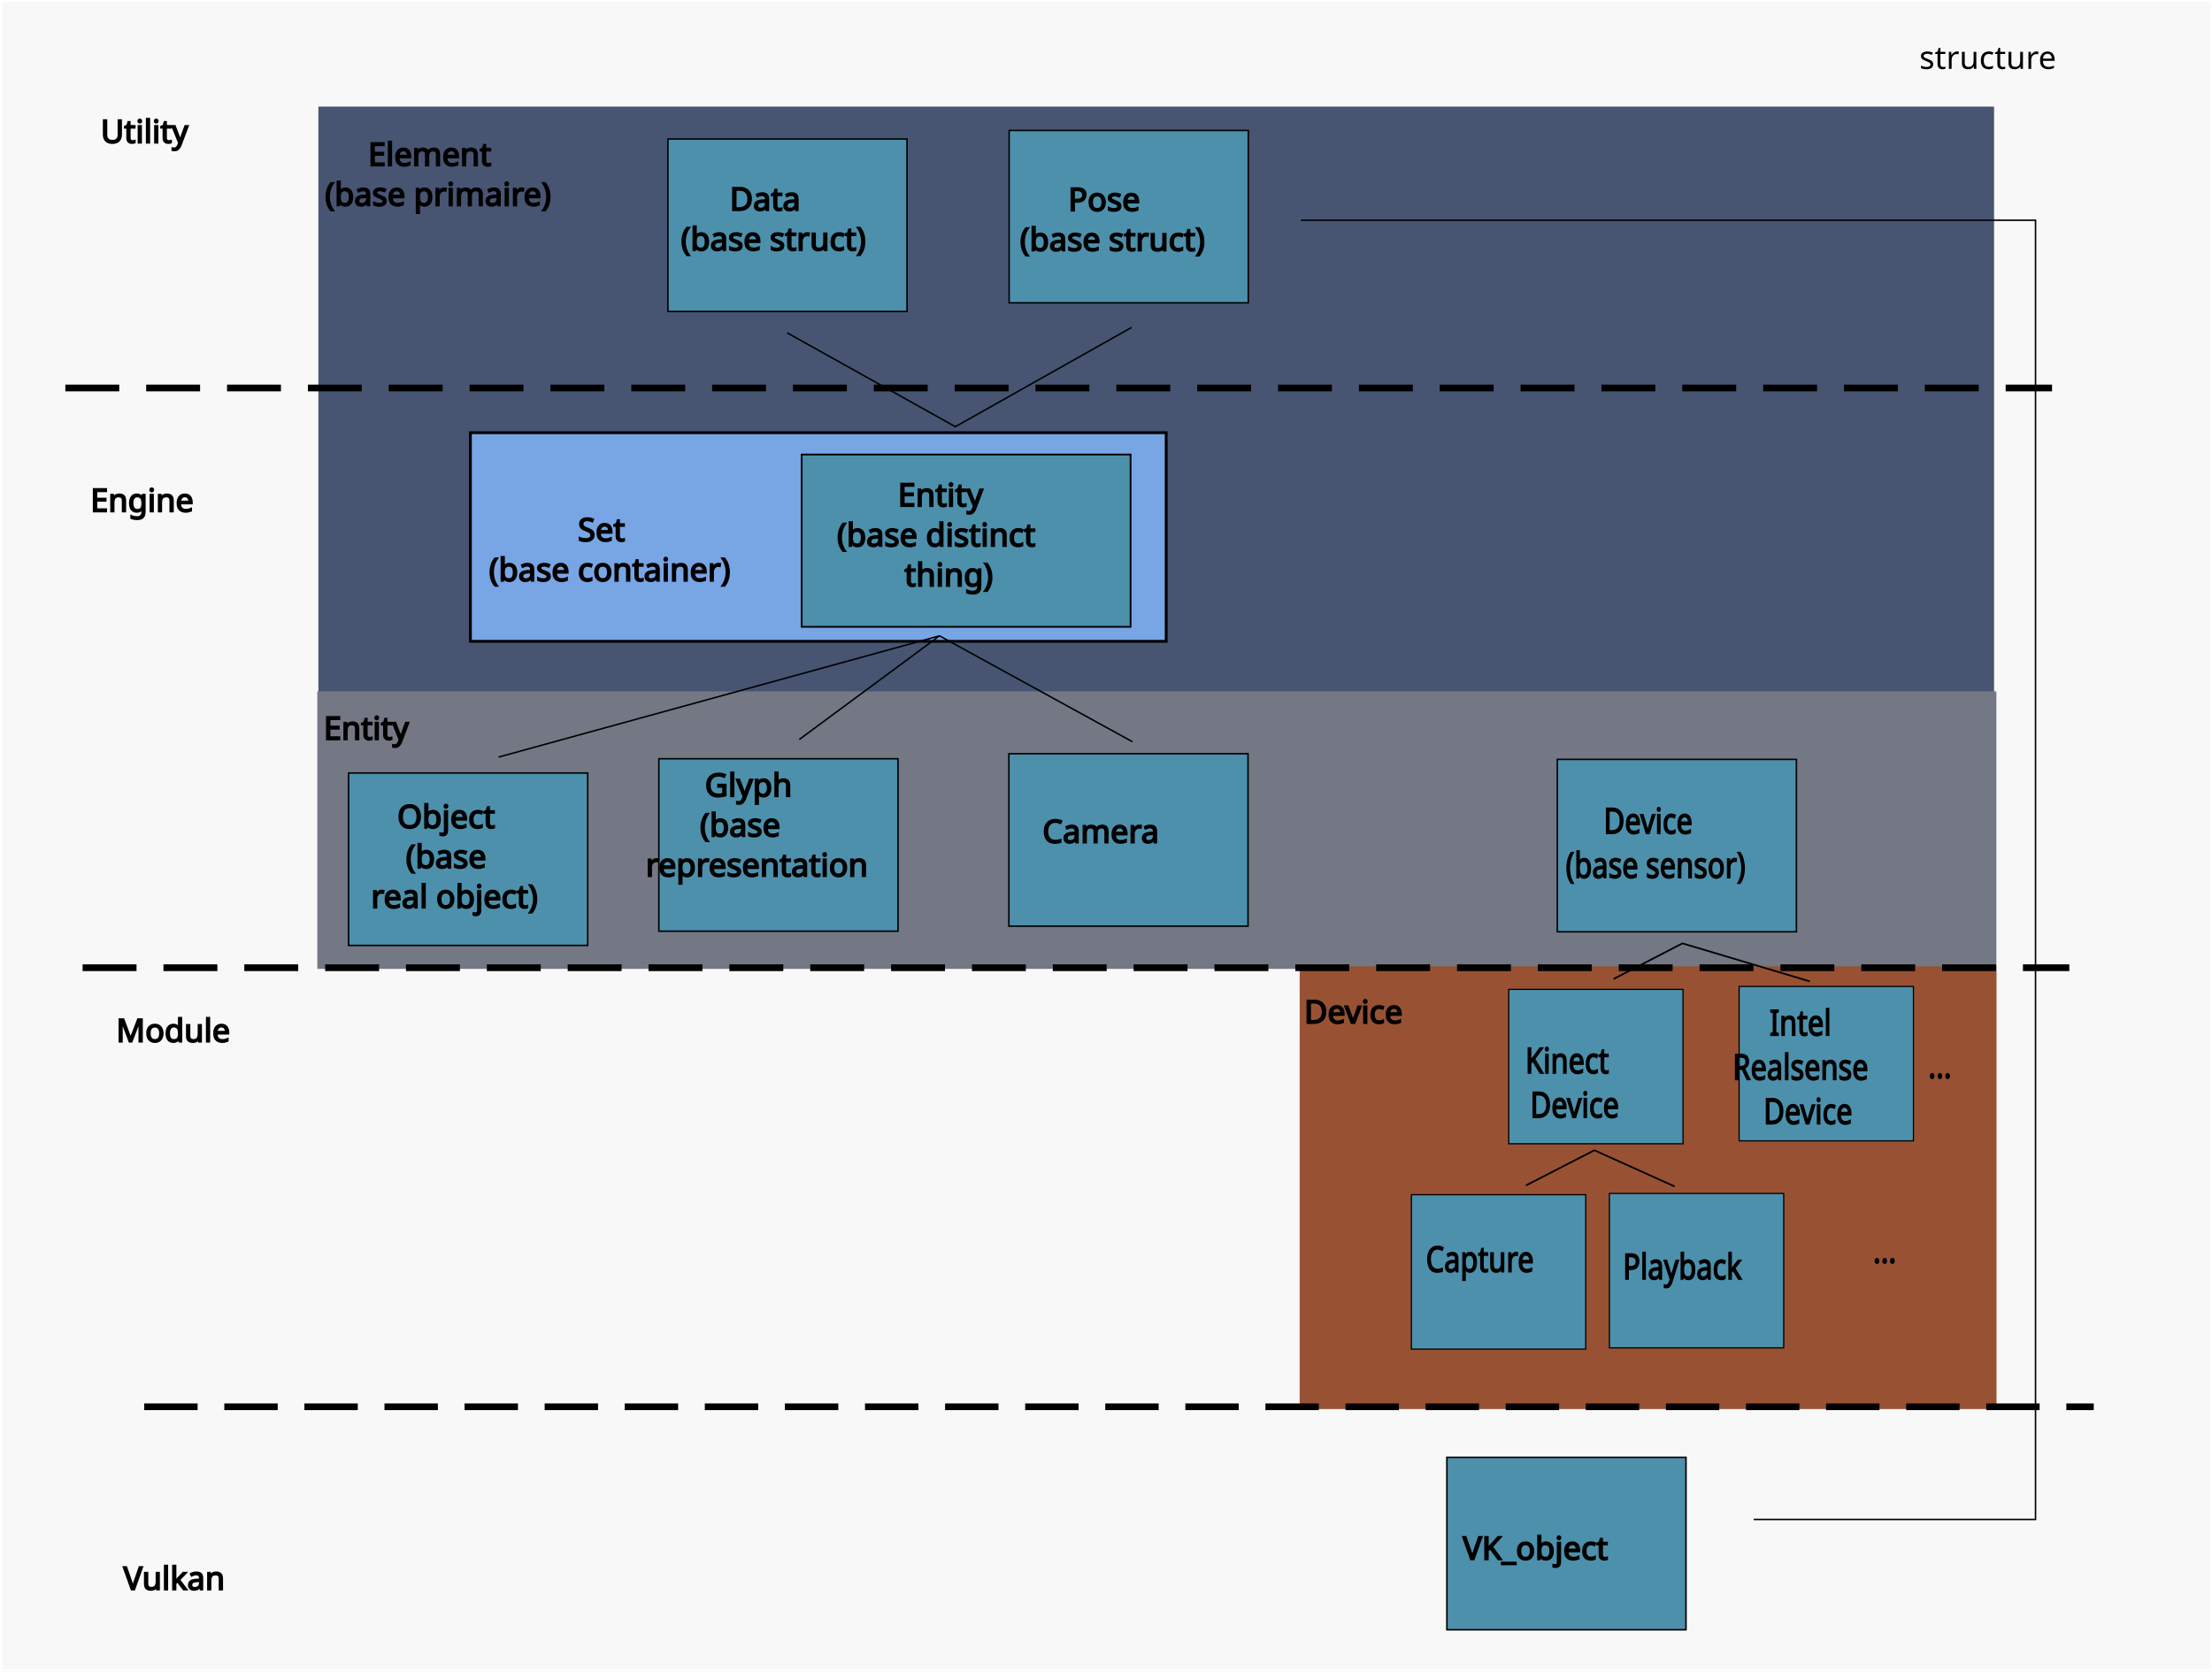
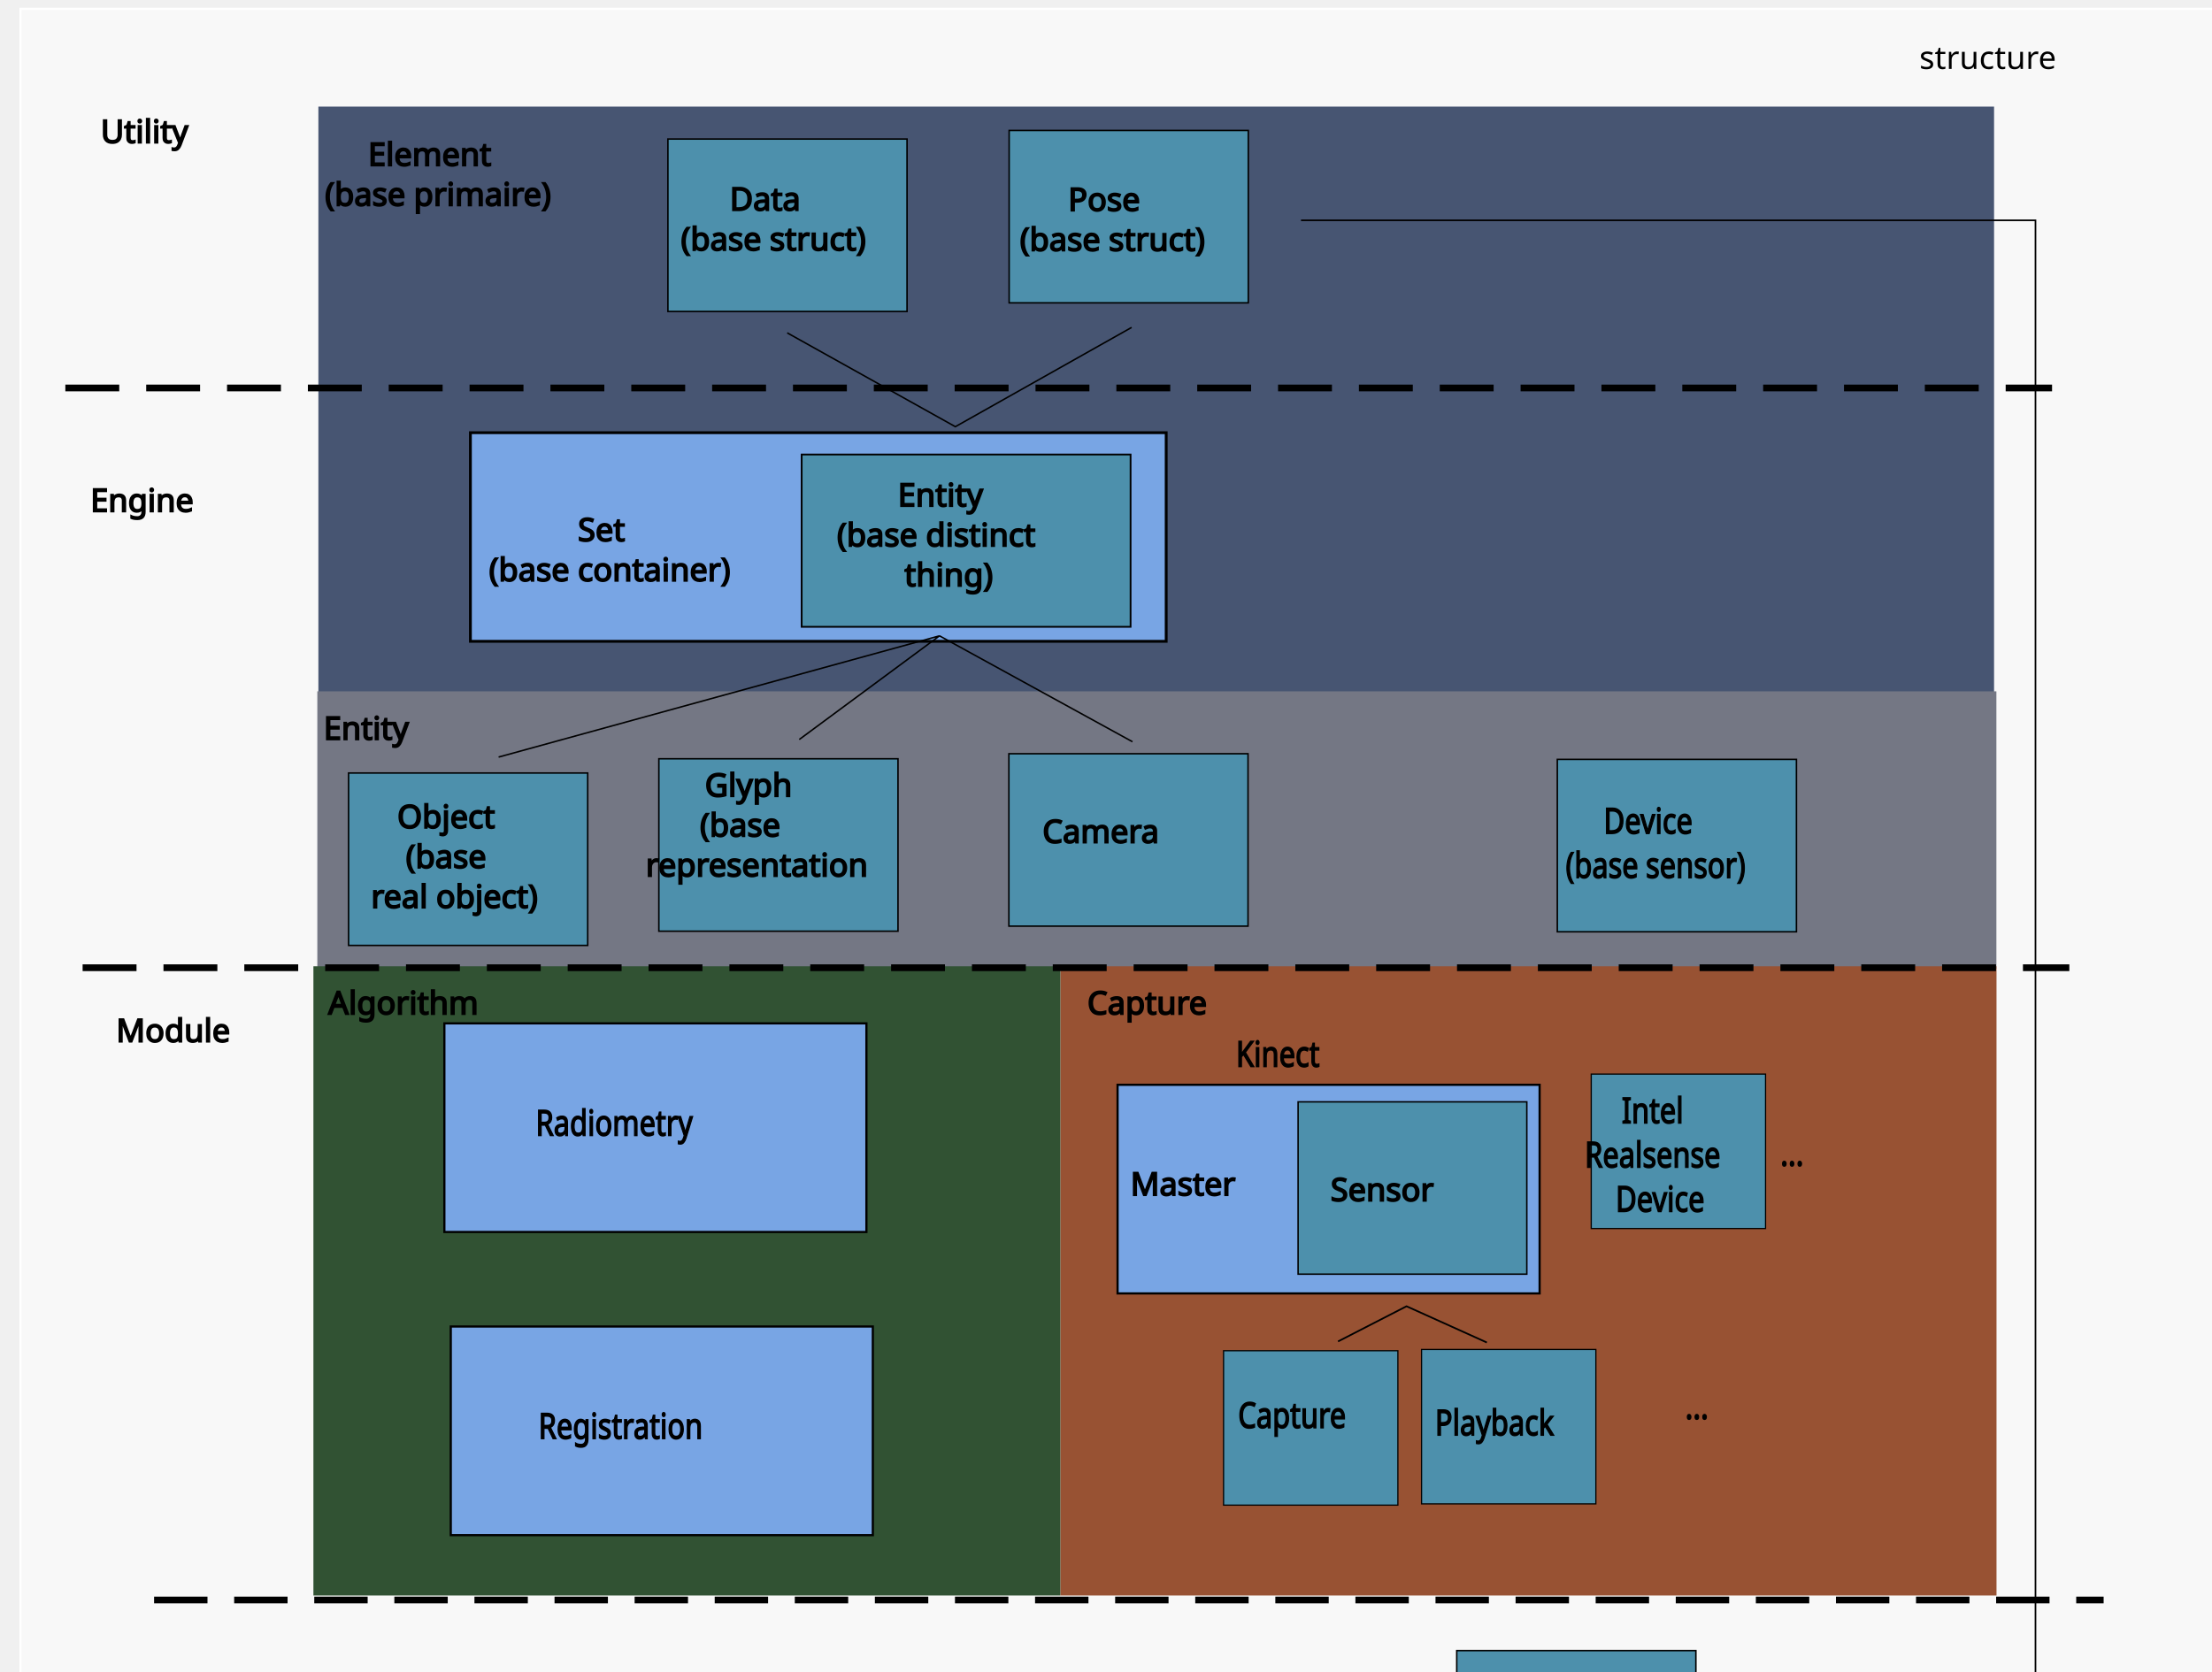
<svg xmlns="http://www.w3.org/2000/svg" width="390.759mm" height="295.349mm" viewBox="0 0 390.759 295.349" version="1.1" id="svg5">
  <defs id="defs2">
    <marker style="overflow:visible" id="TriangleOutL" refX="0" refY="0" orient="auto">
      <path transform="scale(0.8)" style="fill:context-stroke;fill-rule:evenodd;stroke:context-stroke;stroke-width:1pt" d="M 5.77,0 -2.88,5 V -5 Z" id="path2060" />
    </marker>
    <marker style="overflow:visible" id="TriangleInL" refX="0" refY="0" orient="auto">
      <path transform="scale(-0.8)" style="fill:context-stroke;fill-rule:evenodd;stroke:context-stroke;stroke-width:1pt" d="M 5.77,0 -2.88,5 V -5 Z" id="path2051" />
    </marker>
    <marker style="overflow:visible" id="TriangleInM" refX="0" refY="0" orient="auto">
      <path transform="scale(-0.4)" style="fill:context-stroke;fill-rule:evenodd;stroke:context-stroke;stroke-width:1pt" d="M 5.77,0 -2.88,5 V -5 Z" id="path2054" />
    </marker>
  </defs>
  <g id="layer1" transform="translate(331.2249,-3.443989)">
-     <rect style="fill:#ffffff;fill-opacity:0.555;stroke:#ffffff;stroke-width:0.353" id="rect16124" width="390.406" height="294.996" x="-331.048" y="3.62" />
+     <rect style="fill:#ffffff;fill-opacity:0.555;stroke:#ffffff;stroke-width:0.376" id="rect16124" width="390.383" height="335.284" x="-327.613" y="5.002" />
    <rect style="opacity:1;fill:#475572;fill-opacity:1;stroke:none;stroke-width:8.889" id="rect33963" width="296.016" height="106.292" x="-274.982" y="22.278" />
    <rect style="fill:#747784;fill-opacity:1;stroke:none;stroke-width:6.043" id="rect33963-1" width="296.613" height="49.037" x="-275.168" y="125.59" />
-     <rect style="fill:#985233;fill-opacity:1;stroke:none;stroke-width:4.918" id="rect33963-1-4-6" width="123.098" height="78.235" x="-101.631" y="174.169" />
+     <rect style="fill:#985233;fill-opacity:1;stroke:none;stroke-width:6.794" id="rect33963-1-4-6" width="165.381" height="111.166" x="-143.915" y="174.169" />
+     <rect style="fill:#315233;fill-opacity:1;stroke:none;stroke-width:6.069" id="rect33963-1-4-6-8" width="131.945" height="111.166" x="-275.86" y="174.169" />
    <text xml:space="preserve" style="font-style:normal;font-variant:normal;font-weight:normal;font-stretch:normal;font-size:5.644px;line-height:1.25;font-family:sans-serif;-inkscape-font-specification:'sans-serif, Normal';font-variant-ligatures:normal;font-variant-caps:normal;font-variant-numeric:normal;font-variant-east-asian:normal;text-align:center;text-anchor:middle;stroke:#000000;stroke-width:0.265;stroke-opacity:1" x="-250.178" y="32.719" id="text1714-6">
      <tspan style="font-style:normal;font-variant:normal;font-weight:normal;font-stretch:normal;font-size:5.644px;font-family:sans-serif;-inkscape-font-specification:'sans-serif, Normal';font-variant-ligatures:normal;font-variant-caps:normal;font-variant-numeric:normal;font-variant-east-asian:normal;text-align:center;text-anchor:middle;stroke:#000000;stroke-width:0.265;stroke-opacity:1" x="-250.178" y="32.719" id="tspan5735-0">Element</tspan>
      <tspan style="font-style:normal;font-variant:normal;font-weight:normal;font-stretch:normal;font-size:5.644px;font-family:sans-serif;-inkscape-font-specification:'sans-serif, Normal';font-variant-ligatures:normal;font-variant-caps:normal;font-variant-numeric:normal;font-variant-east-asian:normal;text-align:center;text-anchor:middle;stroke:#000000;stroke-width:0.265;stroke-opacity:1" x="-250.178" y="39.774" id="tspan2691">(base primaire)</tspan>
    </text>
    <text xml:space="preserve" style="font-style:normal;font-variant:normal;font-weight:normal;font-stretch:normal;font-size:5.644px;line-height:1.25;font-family:sans-serif;-inkscape-font-specification:'sans-serif, Normal';font-variant-ligatures:normal;font-variant-caps:normal;font-variant-numeric:normal;font-variant-east-asian:normal;text-align:center;text-anchor:middle;stroke:#000000;stroke-width:0.265;stroke-opacity:1" x="-262.865" y="134.118" id="text1714-6-9">
      <tspan style="font-style:normal;font-variant:normal;font-weight:normal;font-stretch:normal;font-size:5.644px;font-family:sans-serif;-inkscape-font-specification:'sans-serif, Normal';font-variant-ligatures:normal;font-variant-caps:normal;font-variant-numeric:normal;font-variant-east-asian:normal;text-align:center;text-anchor:middle;stroke:#000000;stroke-width:0.265;stroke-opacity:1" x="-262.865" y="134.118" id="tspan5735-0-0">Entity</tspan>
    </text>
    <rect style="fill:#78a5e4;fill-opacity:1;stroke:#000000;stroke-width:0.497;stroke-opacity:1" id="rect896-8" width="122.913" height="36.862" x="-248.126" y="79.893" />
    <rect style="fill:#4d90ac;fill-opacity:1;stroke:#000000;stroke-width:0.311;stroke-opacity:1" id="rect896" width="58.104" height="30.443" x="-189.608" y="83.749" />
    <text xml:space="preserve" style="font-style:normal;font-variant:normal;font-weight:normal;font-stretch:normal;font-size:5.644px;line-height:1.25;font-family:sans-serif;-inkscape-font-specification:'sans-serif, Normal';font-variant-ligatures:normal;font-variant-caps:normal;font-variant-numeric:normal;font-variant-east-asian:normal;text-align:center;text-anchor:middle;stroke:#000000;stroke-width:0.265;stroke-opacity:1" x="-159.96" y="92.897" id="text1714">
      <tspan style="font-style:normal;font-variant:normal;font-weight:normal;font-stretch:normal;font-size:5.644px;font-family:sans-serif;-inkscape-font-specification:'sans-serif, Normal';font-variant-ligatures:normal;font-variant-caps:normal;font-variant-numeric:normal;font-variant-east-asian:normal;text-align:center;text-anchor:middle;stroke:#000000;stroke-width:0.265;stroke-opacity:1" x="-159.96" y="92.897" id="tspan5735">Entity</tspan>
      <tspan style="font-style:normal;font-variant:normal;font-weight:normal;font-stretch:normal;font-size:5.644px;font-family:sans-serif;-inkscape-font-specification:'sans-serif, Normal';font-variant-ligatures:normal;font-variant-caps:normal;font-variant-numeric:normal;font-variant-east-asian:normal;text-align:center;text-anchor:middle;stroke:#000000;stroke-width:0.265;stroke-opacity:1" x="-159.96" y="99.953" id="tspan5782">(base distinct </tspan>
      <tspan style="font-style:normal;font-variant:normal;font-weight:normal;font-stretch:normal;font-size:5.644px;font-family:sans-serif;-inkscape-font-specification:'sans-serif, Normal';font-variant-ligatures:normal;font-variant-caps:normal;font-variant-numeric:normal;font-variant-east-asian:normal;text-align:center;text-anchor:middle;stroke:#000000;stroke-width:0.265;stroke-opacity:1" x="-159.96" y="107.008" id="tspan7902">thing)</tspan>
    </text>
    <rect style="fill:#4d90ac;fill-opacity:1;stroke:#000000;stroke-width:0.265;stroke-opacity:1" id="rect896-89" width="42.244" height="30.462" x="-269.648" y="140.021" />
    <text xml:space="preserve" style="font-style:normal;font-variant:normal;font-weight:normal;font-stretch:normal;font-size:5.644px;line-height:1.25;font-family:sans-serif;-inkscape-font-specification:'sans-serif, Normal';font-variant-ligatures:normal;font-variant-caps:normal;font-variant-numeric:normal;font-variant-east-asian:normal;text-align:center;text-anchor:middle;stroke:#000000;stroke-width:0.265;stroke-opacity:1" x="-247.279" y="149.736" id="text1714-64">
      <tspan id="tspan1712-3" style="font-style:normal;font-variant:normal;font-weight:normal;font-stretch:normal;font-size:5.644px;font-family:sans-serif;-inkscape-font-specification:'sans-serif, Normal';font-variant-ligatures:normal;font-variant-caps:normal;font-variant-numeric:normal;font-variant-east-asian:normal;text-align:center;text-anchor:middle;stroke:#000000;stroke-width:0.265;stroke-opacity:1" x="-247.279" y="149.736">Object</tspan>
      <tspan style="font-style:normal;font-variant:normal;font-weight:normal;font-stretch:normal;font-size:5.644px;font-family:sans-serif;-inkscape-font-specification:'sans-serif, Normal';font-variant-ligatures:normal;font-variant-caps:normal;font-variant-numeric:normal;font-variant-east-asian:normal;text-align:center;text-anchor:middle;stroke:#000000;stroke-width:0.265;stroke-opacity:1" x="-247.279" y="156.792" id="tspan31374">(base</tspan>
      <tspan style="font-style:normal;font-variant:normal;font-weight:normal;font-stretch:normal;font-size:5.644px;font-family:sans-serif;-inkscape-font-specification:'sans-serif, Normal';font-variant-ligatures:normal;font-variant-caps:normal;font-variant-numeric:normal;font-variant-east-asian:normal;text-align:center;text-anchor:middle;stroke:#000000;stroke-width:0.265;stroke-opacity:1" x="-247.279" y="163.847" id="tspan31376">real object)</tspan>
    </text>
    <rect style="fill:#4d90ac;fill-opacity:1;stroke:#000000;stroke-width:0.265;stroke-opacity:1" id="rect896-89-3" width="42.244" height="30.462" x="-213.235" y="28.01" />
    <text xml:space="preserve" style="font-style:normal;font-variant:normal;font-weight:normal;font-stretch:normal;font-size:5.644px;line-height:1.25;font-family:sans-serif;-inkscape-font-specification:'sans-serif, Normal';font-variant-ligatures:normal;font-variant-caps:normal;font-variant-numeric:normal;font-variant-east-asian:normal;text-align:center;text-anchor:middle;stroke:#000000;stroke-width:0.265;stroke-opacity:1" x="-190.928" y="40.619" id="text1714-64-1">
      <tspan id="tspan1712-3-7" style="font-style:normal;font-variant:normal;font-weight:normal;font-stretch:normal;font-size:5.644px;font-family:sans-serif;-inkscape-font-specification:'sans-serif, Normal';font-variant-ligatures:normal;font-variant-caps:normal;font-variant-numeric:normal;font-variant-east-asian:normal;text-align:center;text-anchor:middle;stroke:#000000;stroke-width:0.265;stroke-opacity:1" x="-190.928" y="40.619">Data</tspan>
      <tspan style="font-style:normal;font-variant:normal;font-weight:normal;font-stretch:normal;font-size:5.644px;font-family:sans-serif;-inkscape-font-specification:'sans-serif, Normal';font-variant-ligatures:normal;font-variant-caps:normal;font-variant-numeric:normal;font-variant-east-asian:normal;text-align:center;text-anchor:middle;stroke:#000000;stroke-width:0.265;stroke-opacity:1" x="-190.928" y="47.674" id="tspan14858">(base struct)</tspan>
    </text>
    <text xml:space="preserve" style="font-style:normal;font-variant:normal;font-weight:normal;font-stretch:normal;font-size:5.644px;line-height:1.25;font-family:sans-serif;-inkscape-font-specification:'sans-serif, Normal';font-variant-ligatures:normal;font-variant-caps:normal;font-variant-numeric:normal;font-variant-east-asian:normal;text-align:center;text-anchor:middle;stroke:#000000;stroke-width:0.265;stroke-opacity:1" x="-219.841" y="99.036" id="text1714-83">
      <tspan style="font-style:normal;font-variant:normal;font-weight:normal;font-stretch:normal;font-size:5.644px;font-family:sans-serif;-inkscape-font-specification:'sans-serif, Normal';font-variant-ligatures:normal;font-variant-caps:normal;font-variant-numeric:normal;font-variant-east-asian:normal;text-align:center;text-anchor:middle;stroke:#000000;stroke-width:0.265;stroke-opacity:1" x="-219.841" y="99.036" id="tspan4414">Set</tspan>
      <tspan style="font-style:normal;font-variant:normal;font-weight:normal;font-stretch:normal;font-size:5.644px;font-family:sans-serif;-inkscape-font-specification:'sans-serif, Normal';font-variant-ligatures:normal;font-variant-caps:normal;font-variant-numeric:normal;font-variant-east-asian:normal;text-align:center;text-anchor:middle;stroke:#000000;stroke-width:0.265;stroke-opacity:1" x="-219.841" y="106.092" id="tspan4418">(base container)</tspan>
    </text>
-     <rect style="fill:#4d90ac;fill-opacity:1;stroke:#000000;stroke-width:0.265;stroke-opacity:1" id="rect896-1-5" width="42.244" height="30.462" x="-75.629" y="260.94" />
-     <text xml:space="preserve" style="font-style:normal;font-variant:normal;font-weight:normal;font-stretch:normal;font-size:5.644px;line-height:1.25;font-family:sans-serif;-inkscape-font-specification:'sans-serif, Normal';font-variant-ligatures:normal;font-variant-caps:normal;font-variant-numeric:normal;font-variant-east-asian:normal;stroke:#000000;stroke-width:0.265;stroke-opacity:1" x="-72.825" y="278.992" id="text1714-7-9">
-       <tspan id="tspan1712-5-7" style="font-style:normal;font-variant:normal;font-weight:normal;font-stretch:normal;font-size:5.644px;font-family:sans-serif;-inkscape-font-specification:'sans-serif, Normal';font-variant-ligatures:normal;font-variant-caps:normal;font-variant-numeric:normal;font-variant-east-asian:normal;stroke:#000000;stroke-width:0.265;stroke-opacity:1" x="-72.825" y="278.992">VK_object</tspan>
+     <rect style="fill:#78a5e4;fill-opacity:1;stroke:#000000;stroke-width:0.387;stroke-opacity:1" id="rect896-8-6" width="74.557" height="36.862" x="-133.802" y="195.108" />
+     <rect style="fill:#78a5e4;fill-opacity:1;stroke:#000000;stroke-width:0.387;stroke-opacity:1" id="rect896-8-6-6" width="74.557" height="36.862" x="-252.726" y="184.254" />
+     <rect style="fill:#4d90ac;fill-opacity:1;stroke:#000000;stroke-width:0.259;stroke-opacity:1" id="rect896-9" width="40.404" height="30.443" x="-101.91" y="198.124" />
+     <text xml:space="preserve" style="font-style:normal;font-variant:normal;font-weight:normal;font-stretch:normal;font-size:5.644px;line-height:1.25;font-family:sans-serif;-inkscape-font-specification:'sans-serif, Normal';font-variant-ligatures:normal;font-variant-caps:normal;font-variant-numeric:normal;font-variant-east-asian:normal;text-align:center;text-anchor:middle;stroke:#000000;stroke-width:0.265;stroke-opacity:1" x="-83.389" y="215.633" id="text1714-4">
+       <tspan style="font-style:normal;font-variant:normal;font-weight:normal;font-stretch:normal;font-size:5.644px;font-family:sans-serif;-inkscape-font-specification:'sans-serif, Normal';font-variant-ligatures:normal;font-variant-caps:normal;font-variant-numeric:normal;font-variant-east-asian:normal;text-align:center;text-anchor:middle;stroke:#000000;stroke-width:0.265;stroke-opacity:1" x="-83.389" y="215.633" id="tspan7902-6">Sensor</tspan>
+     </text>
+     <text xml:space="preserve" style="font-style:normal;font-variant:normal;font-weight:normal;font-stretch:normal;font-size:5.644px;line-height:1.25;font-family:sans-serif;-inkscape-font-specification:'sans-serif, Normal';font-variant-ligatures:normal;font-variant-caps:normal;font-variant-numeric:normal;font-variant-east-asian:normal;text-align:center;text-anchor:middle;stroke:#000000;stroke-width:0.265;stroke-opacity:1" x="-118.574" y="214.639" id="text1714-83-4">
+       <tspan style="font-style:normal;font-variant:normal;font-weight:normal;font-stretch:normal;font-size:5.644px;font-family:sans-serif;-inkscape-font-specification:'sans-serif, Normal';font-variant-ligatures:normal;font-variant-caps:normal;font-variant-numeric:normal;font-variant-east-asian:normal;text-align:center;text-anchor:middle;stroke:#000000;stroke-width:0.265;stroke-opacity:1" x="-118.574" y="214.639" id="tspan4418-2">Master</tspan>
+     </text>
+     <rect style="fill:#4d90ac;fill-opacity:1;stroke:#000000;stroke-width:0.265;stroke-opacity:1" id="rect896-1-5" width="42.244" height="30.462" x="-73.885" y="295.073" />
+     <text xml:space="preserve" style="font-style:normal;font-variant:normal;font-weight:normal;font-stretch:normal;font-size:5.644px;line-height:1.25;font-family:sans-serif;-inkscape-font-specification:'sans-serif, Normal';font-variant-ligatures:normal;font-variant-caps:normal;font-variant-numeric:normal;font-variant-east-asian:normal;stroke:#000000;stroke-width:0.265;stroke-opacity:1" x="-71.081" y="313.126" id="text1714-7-9">
+       <tspan id="tspan1712-5-7" style="font-style:normal;font-variant:normal;font-weight:normal;font-stretch:normal;font-size:5.644px;font-family:sans-serif;-inkscape-font-specification:'sans-serif, Normal';font-variant-ligatures:normal;font-variant-caps:normal;font-variant-numeric:normal;font-variant-east-asian:normal;stroke:#000000;stroke-width:0.265;stroke-opacity:1" x="-71.081" y="313.126">VK_object</tspan>
    </text>
    <rect style="fill:#4d90ac;fill-opacity:1;stroke:#000000;stroke-width:0.265;stroke-opacity:1" id="rect896-17" width="42.244" height="30.462" x="-214.835" y="137.506" />
    <text xml:space="preserve" style="font-style:normal;font-variant:normal;font-weight:normal;font-stretch:normal;font-size:5.644px;line-height:1.25;font-family:sans-serif;-inkscape-font-specification:'sans-serif, Normal';font-variant-ligatures:normal;font-variant-caps:normal;font-variant-numeric:normal;font-variant-east-asian:normal;text-align:center;text-anchor:middle;stroke:#000000;stroke-width:0.265;stroke-opacity:1" x="-193.859" y="144.165" id="text1714-8">
      <tspan id="tspan1712-57" style="font-style:normal;font-variant:normal;font-weight:normal;font-stretch:normal;font-size:5.644px;font-family:sans-serif;-inkscape-font-specification:'sans-serif, Normal';font-variant-ligatures:normal;font-variant-caps:normal;font-variant-numeric:normal;font-variant-east-asian:normal;text-align:center;text-anchor:middle;stroke:#000000;stroke-width:0.265;stroke-opacity:1" x="-193.859" y="144.165">Glyph</tspan>
      <tspan style="font-style:normal;font-variant:normal;font-weight:normal;font-stretch:normal;font-size:5.644px;font-family:sans-serif;-inkscape-font-specification:'sans-serif, Normal';font-variant-ligatures:normal;font-variant-caps:normal;font-variant-numeric:normal;font-variant-east-asian:normal;text-align:center;text-anchor:middle;stroke:#000000;stroke-width:0.265;stroke-opacity:1" x="-193.859" y="151.22" id="tspan20344">(base  </tspan>
      <tspan style="font-style:normal;font-variant:normal;font-weight:normal;font-stretch:normal;font-size:5.644px;font-family:sans-serif;-inkscape-font-specification:'sans-serif, Normal';font-variant-ligatures:normal;font-variant-caps:normal;font-variant-numeric:normal;font-variant-east-asian:normal;text-align:center;text-anchor:middle;stroke:#000000;stroke-width:0.265;stroke-opacity:1" x="-193.859" y="158.276" id="tspan23356">representation</tspan>
    </text>
    <rect style="fill:#4d90ac;fill-opacity:1;stroke:#000000;stroke-width:0.265;stroke-opacity:1" id="rect896-17-4-1-6" width="42.244" height="30.462" x="-56.119" y="137.613" />
    <text xml:space="preserve" style="font-style:normal;font-variant:normal;font-weight:normal;font-stretch:normal;font-size:5.644px;line-height:1.25;font-family:sans-serif;-inkscape-font-specification:'sans-serif, Normal';font-variant-ligatures:normal;font-variant-caps:normal;font-variant-numeric:normal;font-variant-east-asian:normal;text-align:center;text-anchor:middle;stroke:#000000;stroke-width:0.214;stroke-opacity:1" x="-39.283" y="135.97" id="text1714-8-1" transform="scale(0.9022003,1.108401)">
      <tspan id="tspan1712-57-8" style="font-style:normal;font-variant:normal;font-weight:normal;font-stretch:normal;font-size:5.644px;font-family:sans-serif;-inkscape-font-specification:'sans-serif, Normal';font-variant-ligatures:normal;font-variant-caps:normal;font-variant-numeric:normal;font-variant-east-asian:normal;text-align:center;text-anchor:middle;stroke:#000000;stroke-width:0.214;stroke-opacity:1" x="-39.283" y="135.97">Device</tspan>
      <tspan style="font-style:normal;font-variant:normal;font-weight:normal;font-stretch:normal;font-size:5.644px;font-family:sans-serif;-inkscape-font-specification:'sans-serif, Normal';font-variant-ligatures:normal;font-variant-caps:normal;font-variant-numeric:normal;font-variant-east-asian:normal;text-align:center;text-anchor:middle;stroke:#000000;stroke-width:0.214;stroke-opacity:1" x="-39.283" y="143.025" id="tspan25914">(base sensor)</tspan>
    </text>
-     <rect style="fill:#4d90ac;fill-opacity:1;stroke:#000000;stroke-width:0.214;stroke-opacity:1" id="rect896-17-4-6" width="30.795" height="27.282" x="-81.893" y="214.529" />
-     <text xml:space="preserve" style="font-style:normal;font-variant:normal;font-weight:normal;font-stretch:normal;font-size:5.644px;line-height:1.25;font-family:sans-serif;-inkscape-font-specification:'sans-serif, Normal';font-variant-ligatures:normal;font-variant-caps:normal;font-variant-numeric:normal;font-variant-east-asian:normal;text-align:center;text-anchor:middle;stroke:#000000;stroke-width:0.214;stroke-opacity:1" x="-73.693" y="205.833" id="text1714-8-1-5" transform="scale(0.9022003,1.108401)">
-       <tspan style="font-style:normal;font-variant:normal;font-weight:normal;font-stretch:normal;font-size:5.644px;font-family:sans-serif;-inkscape-font-specification:'sans-serif, Normal';font-variant-ligatures:normal;font-variant-caps:normal;font-variant-numeric:normal;font-variant-east-asian:normal;text-align:center;text-anchor:middle;stroke:#000000;stroke-width:0.214;stroke-opacity:1" x="-73.693" y="205.833" id="tspan25914-7">Capture</tspan>
+     <rect style="fill:#4d90ac;fill-opacity:1;stroke:#000000;stroke-width:0.214;stroke-opacity:1" id="rect896-17-4-6" width="30.795" height="27.282" x="-115.078" y="242.093" />
+     <text xml:space="preserve" style="font-style:normal;font-variant:normal;font-weight:normal;font-stretch:normal;font-size:5.644px;line-height:1.25;font-family:sans-serif;-inkscape-font-specification:'sans-serif, Normal';font-variant-ligatures:normal;font-variant-caps:normal;font-variant-numeric:normal;font-variant-east-asian:normal;text-align:center;text-anchor:middle;stroke:#000000;stroke-width:0.214;stroke-opacity:1" x="-110.477" y="230.701" id="text1714-8-1-5" transform="scale(0.9022003,1.108401)">
+       <tspan style="font-style:normal;font-variant:normal;font-weight:normal;font-stretch:normal;font-size:5.644px;font-family:sans-serif;-inkscape-font-specification:'sans-serif, Normal';font-variant-ligatures:normal;font-variant-caps:normal;font-variant-numeric:normal;font-variant-east-asian:normal;text-align:center;text-anchor:middle;stroke:#000000;stroke-width:0.214;stroke-opacity:1" x="-110.477" y="230.701" id="tspan25914-7">Capture</tspan>
    </text>
-     <rect style="fill:#4d90ac;fill-opacity:1;stroke:#000000;stroke-width:0.214;stroke-opacity:1" id="rect896-17-4-9" width="30.795" height="27.282" x="-46.917" y="214.305" />
-     <text xml:space="preserve" style="font-style:normal;font-variant:normal;font-weight:normal;font-stretch:normal;font-size:5.644px;line-height:1.25;font-family:sans-serif;-inkscape-font-specification:'sans-serif, Normal';font-variant-ligatures:normal;font-variant-caps:normal;font-variant-numeric:normal;font-variant-east-asian:normal;text-align:center;text-anchor:middle;stroke:#000000;stroke-width:0.214;stroke-opacity:1" x="-34.048" y="207.013" id="text1714-8-1-6" transform="scale(0.9022003,1.108401)">
-       <tspan style="font-style:normal;font-variant:normal;font-weight:normal;font-stretch:normal;font-size:5.644px;font-family:sans-serif;-inkscape-font-specification:'sans-serif, Normal';font-variant-ligatures:normal;font-variant-caps:normal;font-variant-numeric:normal;font-variant-east-asian:normal;text-align:center;text-anchor:middle;stroke:#000000;stroke-width:0.214;stroke-opacity:1" x="-34.048" y="207.013" id="tspan25914-410">Playback</tspan>
+     <text xml:space="preserve" style="font-style:normal;font-variant:normal;font-weight:normal;font-stretch:normal;font-size:5.644px;line-height:1.25;font-family:sans-serif;-inkscape-font-specification:'sans-serif, Normal';font-variant-ligatures:normal;font-variant-caps:normal;font-variant-numeric:normal;font-variant-east-asian:normal;text-align:center;text-anchor:middle;stroke:#000000;stroke-width:0.214;stroke-opacity:1" x="-113.259" y="173.124" id="text1714-8-1-5-8" transform="scale(0.9022003,1.108401)">
+       <tspan style="font-style:normal;font-variant:normal;font-weight:normal;font-stretch:normal;font-size:5.644px;font-family:sans-serif;-inkscape-font-specification:'sans-serif, Normal';font-variant-ligatures:normal;font-variant-caps:normal;font-variant-numeric:normal;font-variant-east-asian:normal;text-align:center;text-anchor:middle;stroke:#000000;stroke-width:0.214;stroke-opacity:1" x="-113.259" y="173.124" id="tspan25914-7-8">Kinect</tspan>
    </text>
-     <rect style="fill:#4d90ac;fill-opacity:1;stroke:#000000;stroke-width:0.214;stroke-opacity:1" id="rect896-17-4-4" width="30.795" height="27.282" x="-64.705" y="178.248" />
-     <text xml:space="preserve" style="font-style:normal;font-variant:normal;font-weight:normal;font-stretch:normal;font-size:5.644px;line-height:1.25;font-family:sans-serif;-inkscape-font-specification:'sans-serif, Normal';font-variant-ligatures:normal;font-variant-caps:normal;font-variant-numeric:normal;font-variant-east-asian:normal;text-align:center;text-anchor:middle;stroke:#000000;stroke-width:0.214;stroke-opacity:1" x="-55.137" y="174.179" id="text1714-8-1-3" transform="scale(0.9022003,1.108401)">
-       <tspan style="font-style:normal;font-variant:normal;font-weight:normal;font-stretch:normal;font-size:5.644px;font-family:sans-serif;-inkscape-font-specification:'sans-serif, Normal';font-variant-ligatures:normal;font-variant-caps:normal;font-variant-numeric:normal;font-variant-east-asian:normal;text-align:center;text-anchor:middle;stroke:#000000;stroke-width:0.214;stroke-opacity:1" x="-55.137" y="174.179" id="tspan25914-4">Kinect</tspan>
-       <tspan style="font-style:normal;font-variant:normal;font-weight:normal;font-stretch:normal;font-size:5.644px;font-family:sans-serif;-inkscape-font-specification:'sans-serif, Normal';font-variant-ligatures:normal;font-variant-caps:normal;font-variant-numeric:normal;font-variant-east-asian:normal;text-align:center;text-anchor:middle;stroke:#000000;stroke-width:0.214;stroke-opacity:1" x="-55.137" y="181.234" id="tspan3888">Device</tspan>
+     <text xml:space="preserve" style="font-style:normal;font-variant:normal;font-weight:normal;font-stretch:normal;font-size:5.644px;line-height:1.25;font-family:sans-serif;-inkscape-font-specification:'sans-serif, Normal';font-variant-ligatures:normal;font-variant-caps:normal;font-variant-numeric:normal;font-variant-east-asian:normal;text-align:center;text-anchor:middle;stroke:#000000;stroke-width:0.214;stroke-opacity:1" x="-243.194" y="184.108" id="text1714-8-1-5-8-8" transform="scale(0.9022003,1.108401)">
+       <tspan style="font-style:normal;font-variant:normal;font-weight:normal;font-stretch:normal;font-size:5.644px;font-family:sans-serif;-inkscape-font-specification:'sans-serif, Normal';font-variant-ligatures:normal;font-variant-caps:normal;font-variant-numeric:normal;font-variant-east-asian:normal;text-align:center;text-anchor:middle;stroke:#000000;stroke-width:0.214;stroke-opacity:1" x="-243.194" y="184.108" id="tspan25914-7-8-3">Radiometry</tspan>
    </text>
-     <rect style="fill:#4d90ac;fill-opacity:1;stroke:#000000;stroke-width:0.214;stroke-opacity:1" id="rect896-17-4-42" width="30.795" height="27.282" x="-24.002" y="177.728" />
-     <text xml:space="preserve" style="font-style:normal;font-variant:normal;font-weight:normal;font-stretch:normal;font-size:5.644px;line-height:1.25;font-family:sans-serif;-inkscape-font-specification:'sans-serif, Normal';font-variant-ligatures:normal;font-variant-caps:normal;font-variant-numeric:normal;font-variant-east-asian:normal;text-align:center;text-anchor:middle;stroke:#000000;stroke-width:0.214;stroke-opacity:1" x="-9.448" y="168.148" id="text1714-8-1-2" transform="scale(0.9022003,1.108401)">
-       <tspan style="font-style:normal;font-variant:normal;font-weight:normal;font-stretch:normal;font-size:5.644px;font-family:sans-serif;-inkscape-font-specification:'sans-serif, Normal';font-variant-ligatures:normal;font-variant-caps:normal;font-variant-numeric:normal;font-variant-east-asian:normal;text-align:center;text-anchor:middle;stroke:#000000;stroke-width:0.214;stroke-opacity:1" x="-9.448" y="168.148" id="tspan25914-41">Intel</tspan>
-       <tspan style="font-style:normal;font-variant:normal;font-weight:normal;font-stretch:normal;font-size:5.644px;font-family:sans-serif;-inkscape-font-specification:'sans-serif, Normal';font-variant-ligatures:normal;font-variant-caps:normal;font-variant-numeric:normal;font-variant-east-asian:normal;text-align:center;text-anchor:middle;stroke:#000000;stroke-width:0.214;stroke-opacity:1" x="-9.448" y="175.203" id="tspan12497">Realsense</tspan>
-       <tspan style="font-style:normal;font-variant:normal;font-weight:normal;font-stretch:normal;font-size:5.644px;font-family:sans-serif;-inkscape-font-specification:'sans-serif, Normal';font-variant-ligatures:normal;font-variant-caps:normal;font-variant-numeric:normal;font-variant-east-asian:normal;text-align:center;text-anchor:middle;stroke:#000000;stroke-width:0.214;stroke-opacity:1" x="-9.448" y="182.259" id="tspan18100">Device</tspan>
+     <rect style="fill:#78a5e4;fill-opacity:1;stroke:#000000;stroke-width:0.387;stroke-opacity:1" id="rect896-8-6-6-8" width="74.557" height="36.862" x="-251.595" y="237.816" />
+     <text xml:space="preserve" style="font-style:normal;font-variant:normal;font-weight:normal;font-stretch:normal;font-size:5.644px;line-height:1.25;font-family:sans-serif;-inkscape-font-specification:'sans-serif, Normal';font-variant-ligatures:normal;font-variant-caps:normal;font-variant-numeric:normal;font-variant-east-asian:normal;text-align:center;text-anchor:middle;stroke:#000000;stroke-width:0.214;stroke-opacity:1" x="-241.94" y="232.432" id="text1714-8-1-5-8-8-3" transform="scale(0.9022003,1.108401)">
+       <tspan style="font-style:normal;font-variant:normal;font-weight:normal;font-stretch:normal;font-size:5.644px;font-family:sans-serif;-inkscape-font-specification:'sans-serif, Normal';font-variant-ligatures:normal;font-variant-caps:normal;font-variant-numeric:normal;font-variant-east-asian:normal;text-align:center;text-anchor:middle;stroke:#000000;stroke-width:0.214;stroke-opacity:1" x="-241.94" y="232.432" id="tspan25914-7-8-3-3">Registration</tspan>
    </text>
-     <text xml:space="preserve" style="font-style:normal;font-variant:normal;font-weight:normal;font-stretch:normal;font-size:5.644px;line-height:1.25;font-family:sans-serif;-inkscape-font-specification:'sans-serif, Normal';font-variant-ligatures:normal;font-variant-caps:normal;font-variant-numeric:normal;font-variant-east-asian:normal;text-align:center;text-anchor:middle;stroke:#000000;stroke-width:0.214;stroke-opacity:1" x="16.381" y="174.936" id="text1714-8-1-2-8" transform="scale(0.9022003,1.108401)">
-       <tspan style="font-style:normal;font-variant:normal;font-weight:normal;font-stretch:normal;font-size:5.644px;font-family:sans-serif;-inkscape-font-specification:'sans-serif, Normal';font-variant-ligatures:normal;font-variant-caps:normal;font-variant-numeric:normal;font-variant-east-asian:normal;text-align:center;text-anchor:middle;stroke:#000000;stroke-width:0.214;stroke-opacity:1" x="16.381" y="174.936" id="tspan25914-41-9">...</tspan>
+     <rect style="fill:#4d90ac;fill-opacity:1;stroke:#000000;stroke-width:0.214;stroke-opacity:1" id="rect896-17-4-9" width="30.795" height="27.282" x="-80.103" y="241.869" />
+     <text xml:space="preserve" style="font-style:normal;font-variant:normal;font-weight:normal;font-stretch:normal;font-size:5.644px;line-height:1.25;font-family:sans-serif;-inkscape-font-specification:'sans-serif, Normal';font-variant-ligatures:normal;font-variant-caps:normal;font-variant-numeric:normal;font-variant-east-asian:normal;text-align:center;text-anchor:middle;stroke:#000000;stroke-width:0.214;stroke-opacity:1" x="-70.831" y="231.881" id="text1714-8-1-6" transform="scale(0.9022003,1.108401)">
+       <tspan style="font-style:normal;font-variant:normal;font-weight:normal;font-stretch:normal;font-size:5.644px;font-family:sans-serif;-inkscape-font-specification:'sans-serif, Normal';font-variant-ligatures:normal;font-variant-caps:normal;font-variant-numeric:normal;font-variant-east-asian:normal;text-align:center;text-anchor:middle;stroke:#000000;stroke-width:0.214;stroke-opacity:1" x="-70.831" y="231.881" id="tspan25914-410">Playback</tspan>
    </text>
-     <text xml:space="preserve" style="font-style:normal;font-variant:normal;font-weight:normal;font-stretch:normal;font-size:5.644px;line-height:1.25;font-family:sans-serif;-inkscape-font-specification:'sans-serif, Normal';font-variant-ligatures:normal;font-variant-caps:normal;font-variant-numeric:normal;font-variant-east-asian:normal;text-align:center;text-anchor:middle;stroke:#000000;stroke-width:0.214;stroke-opacity:1" x="5.569" y="204.408" id="text1714-8-1-2-8-8" transform="scale(0.9022003,1.108401)">
-       <tspan style="font-style:normal;font-variant:normal;font-weight:normal;font-stretch:normal;font-size:5.644px;font-family:sans-serif;-inkscape-font-specification:'sans-serif, Normal';font-variant-ligatures:normal;font-variant-caps:normal;font-variant-numeric:normal;font-variant-east-asian:normal;text-align:center;text-anchor:middle;stroke:#000000;stroke-width:0.214;stroke-opacity:1" x="5.569" y="204.408" id="tspan25914-41-9-6">...</tspan>
+     <rect style="fill:#4d90ac;fill-opacity:1;stroke:#000000;stroke-width:0.214;stroke-opacity:1" id="rect896-17-4-42" width="30.795" height="27.282" x="-50.126" y="193.218" />
+     <text xml:space="preserve" style="font-style:normal;font-variant:normal;font-weight:normal;font-stretch:normal;font-size:5.644px;line-height:1.25;font-family:sans-serif;-inkscape-font-specification:'sans-serif, Normal';font-variant-ligatures:normal;font-variant-caps:normal;font-variant-numeric:normal;font-variant-east-asian:normal;text-align:center;text-anchor:middle;stroke:#000000;stroke-width:0.214;stroke-opacity:1" x="-38.404" y="182.123" id="text1714-8-1-2" transform="scale(0.9022003,1.108401)">
+       <tspan style="font-style:normal;font-variant:normal;font-weight:normal;font-stretch:normal;font-size:5.644px;font-family:sans-serif;-inkscape-font-specification:'sans-serif, Normal';font-variant-ligatures:normal;font-variant-caps:normal;font-variant-numeric:normal;font-variant-east-asian:normal;text-align:center;text-anchor:middle;stroke:#000000;stroke-width:0.214;stroke-opacity:1" x="-38.404" y="182.123" id="tspan25914-41">Intel</tspan>
+       <tspan style="font-style:normal;font-variant:normal;font-weight:normal;font-stretch:normal;font-size:5.644px;font-family:sans-serif;-inkscape-font-specification:'sans-serif, Normal';font-variant-ligatures:normal;font-variant-caps:normal;font-variant-numeric:normal;font-variant-east-asian:normal;text-align:center;text-anchor:middle;stroke:#000000;stroke-width:0.214;stroke-opacity:1" x="-38.404" y="189.178" id="tspan12497">Realsense</tspan>
+       <tspan style="font-style:normal;font-variant:normal;font-weight:normal;font-stretch:normal;font-size:5.644px;font-family:sans-serif;-inkscape-font-specification:'sans-serif, Normal';font-variant-ligatures:normal;font-variant-caps:normal;font-variant-numeric:normal;font-variant-east-asian:normal;text-align:center;text-anchor:middle;stroke:#000000;stroke-width:0.214;stroke-opacity:1" x="-38.404" y="196.234" id="tspan18100">Device</tspan>
+     </text>
+     <text xml:space="preserve" style="font-style:normal;font-variant:normal;font-weight:normal;font-stretch:normal;font-size:5.644px;line-height:1.25;font-family:sans-serif;-inkscape-font-specification:'sans-serif, Normal';font-variant-ligatures:normal;font-variant-caps:normal;font-variant-numeric:normal;font-variant-east-asian:normal;text-align:center;text-anchor:middle;stroke:#000000;stroke-width:0.214;stroke-opacity:1" x="-12.575" y="188.911" id="text1714-8-1-2-8" transform="scale(0.9022003,1.108401)">
+       <tspan style="font-style:normal;font-variant:normal;font-weight:normal;font-stretch:normal;font-size:5.644px;font-family:sans-serif;-inkscape-font-specification:'sans-serif, Normal';font-variant-ligatures:normal;font-variant-caps:normal;font-variant-numeric:normal;font-variant-east-asian:normal;text-align:center;text-anchor:middle;stroke:#000000;stroke-width:0.214;stroke-opacity:1" x="-12.575" y="188.911" id="tspan25914-41-9">...</tspan>
+     </text>
+     <text xml:space="preserve" style="font-style:normal;font-variant:normal;font-weight:normal;font-stretch:normal;font-size:5.644px;line-height:1.25;font-family:sans-serif;-inkscape-font-specification:'sans-serif, Normal';font-variant-ligatures:normal;font-variant-caps:normal;font-variant-numeric:normal;font-variant-east-asian:normal;text-align:center;text-anchor:middle;stroke:#000000;stroke-width:0.214;stroke-opacity:1" x="-31.215" y="229.276" id="text1714-8-1-2-8-8" transform="scale(0.9022003,1.108401)">
+       <tspan style="font-style:normal;font-variant:normal;font-weight:normal;font-stretch:normal;font-size:5.644px;font-family:sans-serif;-inkscape-font-specification:'sans-serif, Normal';font-variant-ligatures:normal;font-variant-caps:normal;font-variant-numeric:normal;font-variant-east-asian:normal;text-align:center;text-anchor:middle;stroke:#000000;stroke-width:0.214;stroke-opacity:1" x="-31.215" y="229.276" id="tspan25914-41-9-6">...</tspan>
    </text>
    <rect style="fill:#4d90ac;fill-opacity:1;stroke:#000000;stroke-width:0.265;stroke-opacity:1" id="rect896-17-4-1" width="42.244" height="30.462" x="-153" y="136.615" />
    <text xml:space="preserve" style="font-style:normal;font-variant:normal;font-weight:normal;font-stretch:normal;font-size:5.644px;line-height:1.25;font-family:sans-serif;-inkscape-font-specification:'sans-serif, Normal';font-variant-ligatures:normal;font-variant-caps:normal;font-variant-numeric:normal;font-variant-east-asian:normal;stroke:#000000;stroke-width:0.265;stroke-opacity:1" x="-147.06" y="152.345" id="text1714-8-1-7">
      <tspan id="tspan1712-57-8-5" style="font-style:normal;font-variant:normal;font-weight:normal;font-stretch:normal;font-size:5.644px;font-family:sans-serif;-inkscape-font-specification:'sans-serif, Normal';font-variant-ligatures:normal;font-variant-caps:normal;font-variant-numeric:normal;font-variant-east-asian:normal;stroke:#000000;stroke-width:0.265;stroke-opacity:1" x="-147.06" y="152.345">Camera</tspan>
    </text>
    <text xml:space="preserve" style="font-style:normal;font-variant:normal;font-weight:normal;font-stretch:normal;font-size:5.644px;line-height:1.25;font-family:sans-serif;-inkscape-font-specification:'sans-serif, Normal';font-variant-ligatures:normal;font-variant-caps:normal;font-variant-numeric:normal;font-variant-east-asian:normal;stroke:#000000;stroke-width:0.265;stroke-opacity:1" x="-315.241" y="93.843" id="text10767">
      <tspan id="tspan10765" style="font-style:normal;font-variant:normal;font-weight:normal;font-stretch:normal;font-size:5.644px;font-family:sans-serif;-inkscape-font-specification:'sans-serif, Normal';font-variant-ligatures:normal;font-variant-caps:normal;font-variant-numeric:normal;font-variant-east-asian:normal;stroke:#000000;stroke-width:0.265;stroke-opacity:1" x="-315.241" y="93.843">Engine</tspan>
    </text>
    <text xml:space="preserve" style="font-style:normal;font-variant:normal;font-weight:normal;font-stretch:normal;font-size:5.644px;line-height:1.25;font-family:sans-serif;-inkscape-font-specification:'sans-serif, Normal';font-variant-ligatures:normal;font-variant-caps:normal;font-variant-numeric:normal;font-variant-east-asian:normal;stroke:#000000;stroke-width:0.265;stroke-opacity:1" x="-310.691" y="187.524" id="text10767-4">
      <tspan id="tspan10765-1" style="font-style:normal;font-variant:normal;font-weight:normal;font-stretch:normal;font-size:5.644px;font-family:sans-serif;-inkscape-font-specification:'sans-serif, Normal';font-variant-ligatures:normal;font-variant-caps:normal;font-variant-numeric:normal;font-variant-east-asian:normal;stroke:#000000;stroke-width:0.265;stroke-opacity:1" x="-310.691" y="187.524">Module</tspan>
    </text>
+     <text xml:space="preserve" style="font-style:normal;font-variant:normal;font-weight:normal;font-stretch:normal;font-size:5.644px;line-height:1.25;font-family:sans-serif;-inkscape-font-specification:'sans-serif, Normal';font-variant-ligatures:normal;font-variant-caps:normal;font-variant-numeric:normal;font-variant-east-asian:normal;stroke:#000000;stroke-width:0.265;stroke-opacity:1" x="-273.241" y="182.639" id="text10767-4-3">
+       <tspan id="tspan10765-1-8" style="font-style:normal;font-variant:normal;font-weight:normal;font-stretch:normal;font-size:5.644px;font-family:sans-serif;-inkscape-font-specification:'sans-serif, Normal';font-variant-ligatures:normal;font-variant-caps:normal;font-variant-numeric:normal;font-variant-east-asian:normal;stroke:#000000;stroke-width:0.265;stroke-opacity:1" x="-273.241" y="182.639">Algorithm</tspan>
+     </text>
+     <text xml:space="preserve" style="font-style:normal;font-variant:normal;font-weight:normal;font-stretch:normal;font-size:5.644px;line-height:1.25;font-family:sans-serif;-inkscape-font-specification:'sans-serif, Normal';font-variant-ligatures:normal;font-variant-caps:normal;font-variant-numeric:normal;font-variant-east-asian:normal;stroke:#000000;stroke-width:0.265;stroke-opacity:1" x="-139.138" y="182.646" id="text10767-4-0">
+       <tspan id="tspan10765-1-4" style="font-style:normal;font-variant:normal;font-weight:normal;font-stretch:normal;font-size:5.644px;font-family:sans-serif;-inkscape-font-specification:'sans-serif, Normal';font-variant-ligatures:normal;font-variant-caps:normal;font-variant-numeric:normal;font-variant-east-asian:normal;stroke:#000000;stroke-width:0.265;stroke-opacity:1" x="-139.138" y="182.646">Capture</tspan>
+     </text>
    <text xml:space="preserve" style="font-style:normal;font-variant:normal;font-weight:normal;font-stretch:normal;font-size:5.644px;line-height:1.25;font-family:sans-serif;-inkscape-font-specification:'sans-serif, Normal';font-variant-ligatures:normal;font-variant-caps:normal;font-variant-numeric:normal;font-variant-east-asian:normal;stroke:#000000;stroke-width:0.265;stroke-opacity:1" x="-313.423" y="28.682" id="text10767-7">
      <tspan id="tspan10765-8" style="font-style:normal;font-variant:normal;font-weight:normal;font-stretch:normal;font-size:5.644px;font-family:sans-serif;-inkscape-font-specification:'sans-serif, Normal';font-variant-ligatures:normal;font-variant-caps:normal;font-variant-numeric:normal;font-variant-east-asian:normal;stroke:#000000;stroke-width:0.265;stroke-opacity:1" x="-313.423" y="28.682">Utility</tspan>
    </text>
-     <text xml:space="preserve" style="font-style:normal;font-variant:normal;font-weight:normal;font-stretch:normal;font-size:5.644px;line-height:1.25;font-family:sans-serif;-inkscape-font-specification:'sans-serif, Normal';font-variant-ligatures:normal;font-variant-caps:normal;font-variant-numeric:normal;font-variant-east-asian:normal;stroke:#000000;stroke-width:0.265;stroke-opacity:1" x="-309.442" y="284.316" id="text11761">
-       <tspan id="tspan11759" style="font-style:normal;font-variant:normal;font-weight:normal;font-stretch:normal;font-size:5.644px;font-family:sans-serif;-inkscape-font-specification:'sans-serif, Normal';font-variant-ligatures:normal;font-variant-caps:normal;font-variant-numeric:normal;font-variant-east-asian:normal;stroke:#000000;stroke-width:0.265;stroke-opacity:1" x="-309.442" y="284.316">Vulkan</tspan>
+     <text xml:space="preserve" style="font-style:normal;font-variant:normal;font-weight:normal;font-stretch:normal;font-size:5.644px;line-height:1.25;font-family:sans-serif;-inkscape-font-specification:'sans-serif, Normal';font-variant-ligatures:normal;font-variant-caps:normal;font-variant-numeric:normal;font-variant-east-asian:normal;stroke:#000000;stroke-width:0.265;stroke-opacity:1" x="-307.698" y="318.449" id="text11761">
+       <tspan id="tspan11759" style="font-style:normal;font-variant:normal;font-weight:normal;font-stretch:normal;font-size:5.644px;font-family:sans-serif;-inkscape-font-specification:'sans-serif, Normal';font-variant-ligatures:normal;font-variant-caps:normal;font-variant-numeric:normal;font-variant-east-asian:normal;stroke:#000000;stroke-width:0.265;stroke-opacity:1" x="-307.698" y="318.449">Vulkan</tspan>
    </text>
-     <path style="fill:none;stroke:#000000;stroke-width:1.179;stroke-linecap:butt;stroke-linejoin:miter;stroke-miterlimit:4;stroke-dasharray:9.432, 4.716;stroke-dashoffset:0;stroke-opacity:1" d="M -305.749,251.999 H 38.646" id="path12759-5" />
+     <path style="fill:none;stroke:#000000;stroke-width:1.179;stroke-linecap:butt;stroke-linejoin:miter;stroke-miterlimit:4;stroke-dasharray:9.432, 4.716;stroke-dashoffset:0;stroke-opacity:1" d="M -304.005,286.132 H 40.39" id="path12759-5" />
    <path style="fill:none;stroke:#000000;stroke-width:1.19;stroke-linecap:butt;stroke-linejoin:miter;stroke-miterlimit:4;stroke-dasharray:9.521, 4.761;stroke-dashoffset:0;stroke-opacity:1" d="M -319.681,71.992 H 31.28" id="path12759-5-3" />
    <path style="fill:none;stroke:#000000;stroke-width:1.19;stroke-linecap:butt;stroke-linejoin:miter;stroke-miterlimit:4;stroke-dasharray:9.521, 4.761;stroke-dashoffset:0;stroke-opacity:1" d="M -316.63,174.425 H 34.331" id="path12759-5-3-7" />
    <rect style="fill:#4d90ac;fill-opacity:1;stroke:#000000;stroke-width:0.265;stroke-opacity:1" id="rect896-89-3-3" width="42.244" height="30.462" x="-152.954" y="26.49" />
    <text xml:space="preserve" style="font-style:normal;font-variant:normal;font-weight:normal;font-stretch:normal;font-size:5.644px;line-height:1.25;font-family:sans-serif;-inkscape-font-specification:'sans-serif, Normal';font-variant-ligatures:normal;font-variant-caps:normal;font-variant-numeric:normal;font-variant-east-asian:normal;text-align:center;text-anchor:middle;stroke:#000000;stroke-width:0.265;stroke-opacity:1" x="-131.033" y="40.688" id="text1714-64-1-1">
      <tspan id="tspan1712-3-7-7" style="font-style:normal;font-variant:normal;font-weight:normal;font-stretch:normal;font-size:5.644px;font-family:sans-serif;-inkscape-font-specification:'sans-serif, Normal';font-variant-ligatures:normal;font-variant-caps:normal;font-variant-numeric:normal;font-variant-east-asian:normal;text-align:center;text-anchor:middle;stroke:#000000;stroke-width:0.265;stroke-opacity:1" x="-131.033" y="40.688">Pose</tspan>
      <tspan style="font-style:normal;font-variant:normal;font-weight:normal;font-stretch:normal;font-size:5.644px;font-family:sans-serif;-inkscape-font-specification:'sans-serif, Normal';font-variant-ligatures:normal;font-variant-caps:normal;font-variant-numeric:normal;font-variant-east-asian:normal;text-align:center;text-anchor:middle;stroke:#000000;stroke-width:0.265;stroke-opacity:1" x="-131.033" y="47.744" id="tspan38986">(base struct)</tspan>
    </text>
    <text xml:space="preserve" style="font-style:normal;font-variant:normal;font-weight:normal;font-stretch:normal;font-size:5.644px;line-height:1.25;font-family:sans-serif;-inkscape-font-specification:'sans-serif, Normal';font-variant-ligatures:normal;font-variant-caps:normal;font-variant-numeric:normal;font-variant-east-asian:normal;stroke-width:0.265" x="7.832" y="15.614" id="text9625">
      <tspan id="tspan9623" style="font-style:normal;font-variant:normal;font-weight:normal;font-stretch:normal;font-size:5.644px;font-family:sans-serif;-inkscape-font-specification:'sans-serif, Normal';font-variant-ligatures:normal;font-variant-caps:normal;font-variant-numeric:normal;font-variant-east-asian:normal;stroke-width:0.265" x="7.832" y="15.614">structure</tspan>
    </text>
-     <path style="fill:none;stroke:#000000;stroke-width:0.301px;stroke-linecap:butt;stroke-linejoin:miter;stroke-opacity:1" d="m -61.668,212.89 12.098,-6.215 14.189,6.402" id="path7931" />
-     <path style="fill:none;stroke:#000000;stroke-width:0.301px;stroke-linecap:butt;stroke-linejoin:miter;stroke-opacity:1" d="m -46.175,176.409 12.16,-6.289 22.504,6.719" id="path7933" />
+     <path style="fill:none;stroke:#000000;stroke-width:0.301px;stroke-linecap:butt;stroke-linejoin:miter;stroke-opacity:1" d="m -94.854,240.454 12.098,-6.215 14.189,6.402" id="path7931" />
    <path style="fill:none;stroke:#000000;stroke-width:0.265px;stroke-linecap:butt;stroke-linejoin:miter;stroke-opacity:1" d="m -192.163,62.254 29.704,16.578 31.138,-17.539" id="path11677" />
-     <path style="fill:none;stroke:#000000;stroke-width:0.265px;stroke-linecap:butt;stroke-linejoin:miter;stroke-opacity:1" d="M -101.405,42.357 H 28.36 V 271.907 h -49.782" id="path11679" />
-     <text xml:space="preserve" style="font-style:normal;font-variant:normal;font-weight:normal;font-stretch:normal;font-size:5.644px;line-height:1.25;font-family:sans-serif;-inkscape-font-specification:'sans-serif, Normal';font-variant-ligatures:normal;font-variant-caps:normal;font-variant-numeric:normal;font-variant-east-asian:normal;text-align:center;text-anchor:middle;stroke:#000000;stroke-width:0.265;stroke-opacity:1" x="-88.462" y="184.228" id="text1714-6-9-8">
-       <tspan style="font-style:normal;font-variant:normal;font-weight:normal;font-stretch:normal;font-size:5.644px;font-family:sans-serif;-inkscape-font-specification:'sans-serif, Normal';font-variant-ligatures:normal;font-variant-caps:normal;font-variant-numeric:normal;font-variant-east-asian:normal;text-align:center;text-anchor:middle;stroke:#000000;stroke-width:0.265;stroke-opacity:1" x="-88.462" y="184.228" id="tspan5735-0-0-5">Device</tspan>
-     </text>
+     <path style="fill:none;stroke:#000000;stroke-width:0.286px;stroke-linecap:butt;stroke-linejoin:miter;stroke-opacity:1" d="M -101.397,42.371 H 28.352 V 310.503 h -49.776" id="path11679" />
    <path style="fill:none;stroke:#000000;stroke-width:0.265px;stroke-linecap:butt;stroke-linejoin:miter;stroke-opacity:1" d="m -243.143,137.205 77.883,-21.419 -24.771,18.313" id="path30121" />
    <path style="fill:none;stroke:#000000;stroke-width:0.265px;stroke-linecap:butt;stroke-linejoin:miter;stroke-opacity:1" d="m -165.26,115.785 34.09,18.713" id="path30123" />
  </g>
</svg>
